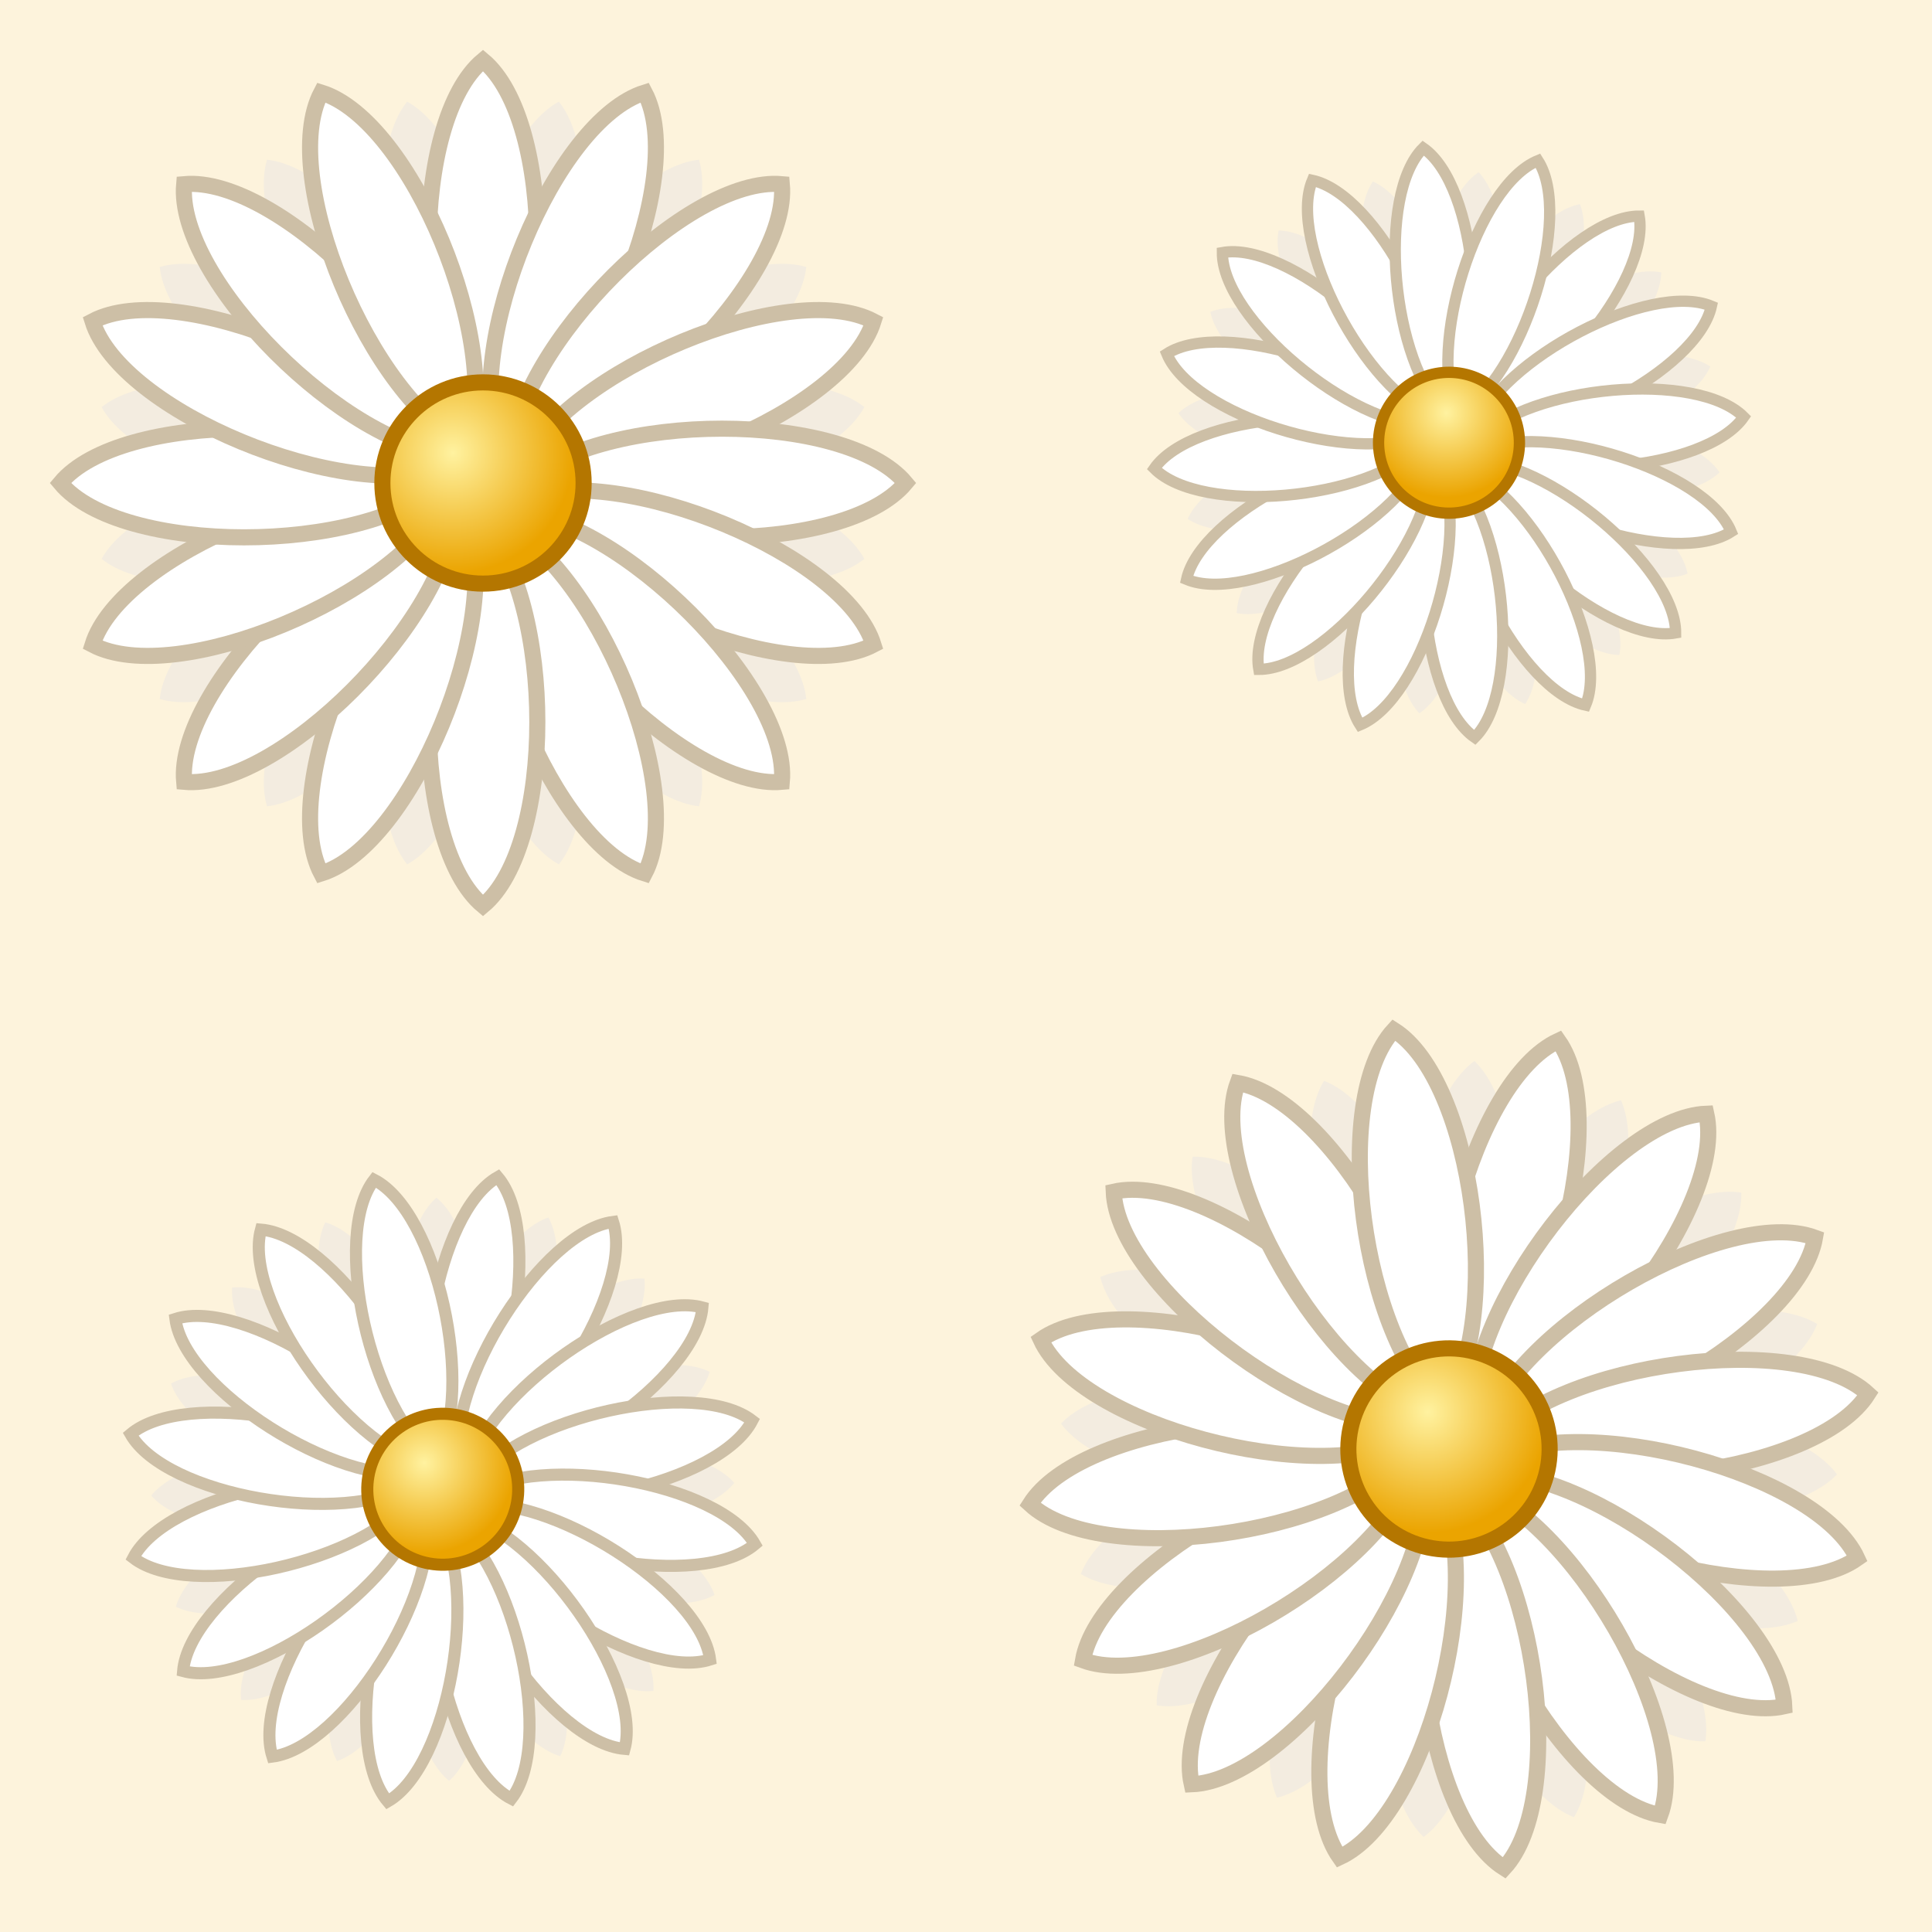
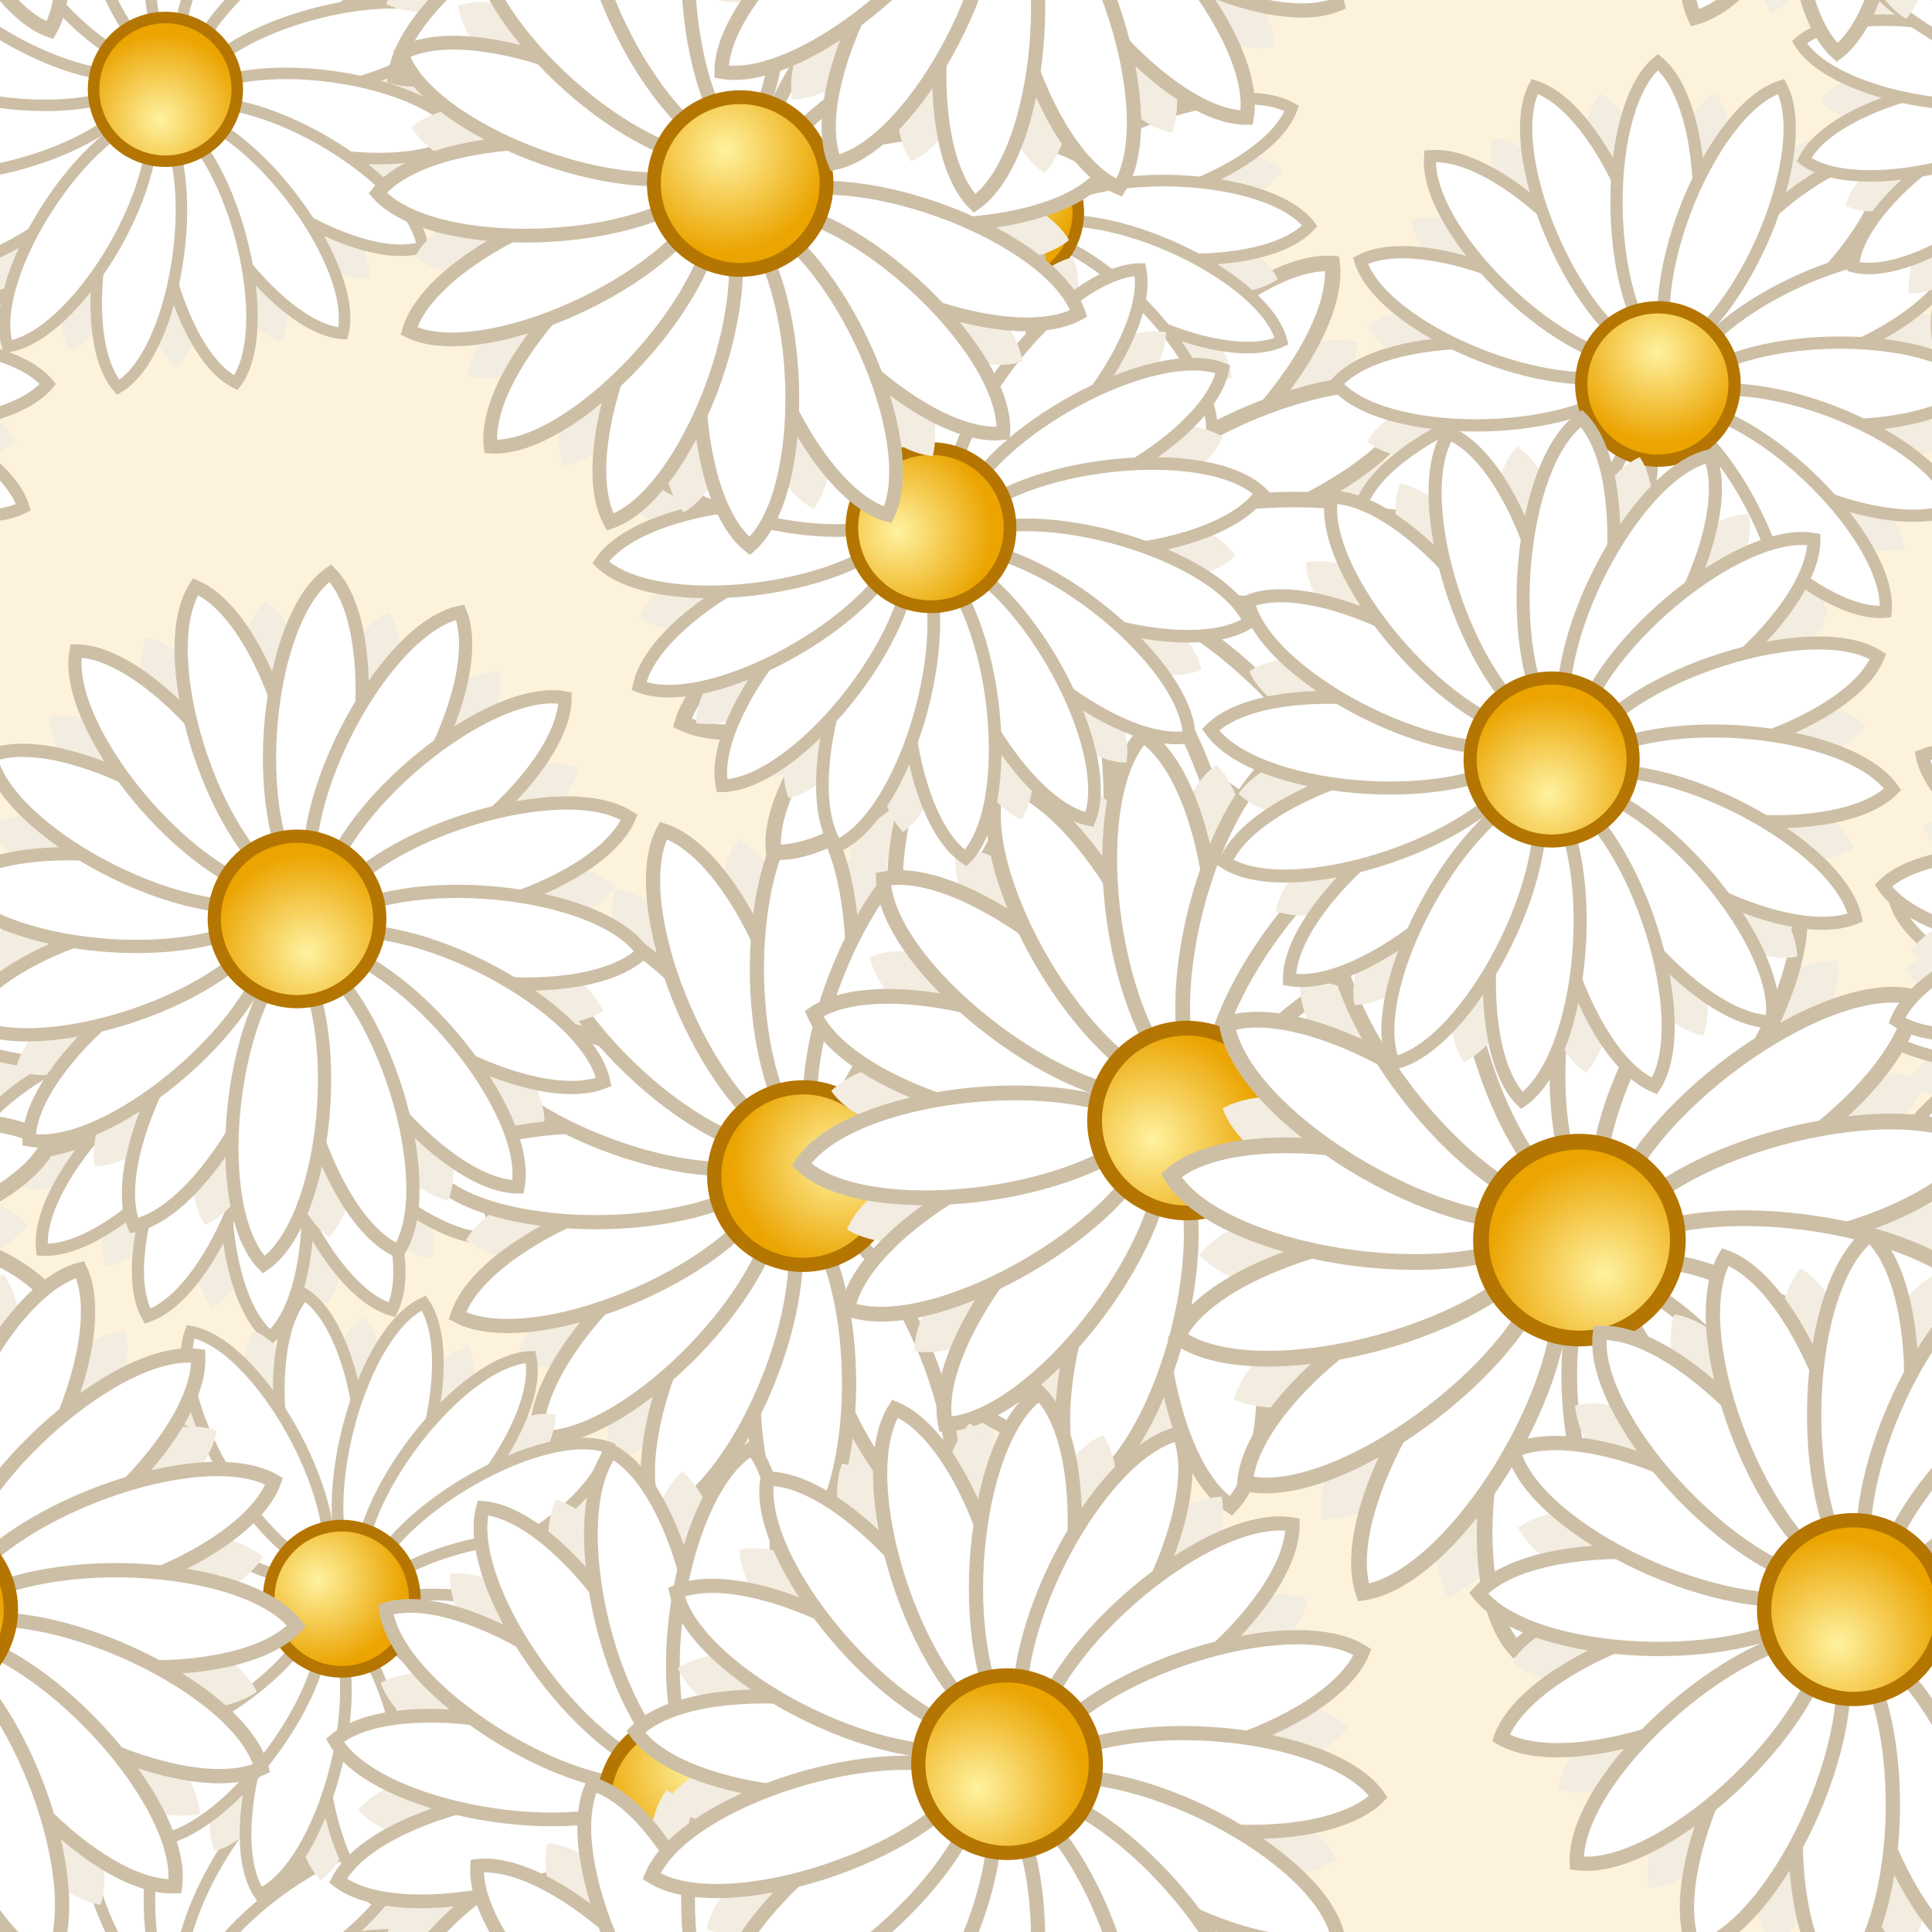
- <svg xmlns="http://www.w3.org/2000/svg" width="96" height="96" viewBox="0 0 96 96">
+ <svg xmlns="http://www.w3.org/2000/svg" width="160" height="160" viewBox="0 0 160 160">
  <defs>
    <path id="yaprak" d="M0 -2 C 3.6 -6 3.6 -18 0 -21 C -3.6 -18 -3.6 -6 0 -2 Z" />
    <radialGradient id="gobek" cx="-1.5" cy="-1.5" r="6" gradientUnits="userSpaceOnUse">
      <stop offset="0" stop-color="#fff2a0" />
      <stop offset="1" stop-color="#eba400" />
    </radialGradient>
    <g id="papatya">
      <g fill="#f3ece0" transform="rotate(11.25) scale(.92)">
        <use href="#yaprak" transform="rotate(0)" />
        <use href="#yaprak" transform="rotate(22.5)" />
        <use href="#yaprak" transform="rotate(45)" />
        <use href="#yaprak" transform="rotate(67.5)" />
        <use href="#yaprak" transform="rotate(90)" />
        <use href="#yaprak" transform="rotate(112.5)" />
        <use href="#yaprak" transform="rotate(135)" />
        <use href="#yaprak" transform="rotate(157.5)" />
        <use href="#yaprak" transform="rotate(180)" />
        <use href="#yaprak" transform="rotate(202.5)" />
        <use href="#yaprak" transform="rotate(225)" />
        <use href="#yaprak" transform="rotate(247.5)" />
        <use href="#yaprak" transform="rotate(270)" />
        <use href="#yaprak" transform="rotate(292.5)" />
        <use href="#yaprak" transform="rotate(315)" />
        <use href="#yaprak" transform="rotate(337.5)" />
      </g>
      <g fill="#ffffff" stroke="#cdbfa6" stroke-width=".8">
        <use href="#yaprak" transform="rotate(0)" />
        <use href="#yaprak" transform="rotate(22.5)" />
        <use href="#yaprak" transform="rotate(45)" />
        <use href="#yaprak" transform="rotate(67.5)" />
        <use href="#yaprak" transform="rotate(90)" />
        <use href="#yaprak" transform="rotate(112.5)" />
        <use href="#yaprak" transform="rotate(135)" />
        <use href="#yaprak" transform="rotate(157.5)" />
        <use href="#yaprak" transform="rotate(180)" />
        <use href="#yaprak" transform="rotate(202.5)" />
        <use href="#yaprak" transform="rotate(225)" />
        <use href="#yaprak" transform="rotate(247.5)" />
        <use href="#yaprak" transform="rotate(270)" />
        <use href="#yaprak" transform="rotate(292.5)" />
        <use href="#yaprak" transform="rotate(315)" />
        <use href="#yaprak" transform="rotate(337.5)" />
      </g>
      <circle r="5" fill="url(#gobek)" stroke="#b47600" stroke-width=".8" />
    </g>
  </defs>
-   <rect width="96" height="96" fill="#fdf3dc" />
-   <use href="#papatya" transform="translate(24 24)" />
-   <use href="#papatya" transform="translate(72 72) rotate(15)" />
-   <use href="#papatya" transform="translate(72 22) rotate(40) scale(.7)" />
-   <use href="#papatya" transform="translate(22 74) rotate(10) scale(.75)" />
+   <rect width="160" height="160" fill="#fdf3dc" />
+   <use href="#papatya" transform="translate(21.7 84.3) rotate(21) scale(1.26)" />
+   <use href="#papatya" transform="translate(181.7 84.3) rotate(21) scale(1.26)" />
+   <use href="#papatya" transform="translate(66.5 97.4) rotate(113) scale(1.47)" />
+   <use href="#papatya" transform="translate(87.2 46.2) rotate(111) scale(1.60)" />
+   <use href="#papatya" transform="translate(83.3 17.6) rotate(25) scale(1.20)" />
+   <use href="#papatya" transform="translate(83.3 177.6) rotate(25) scale(1.20)" />
+   <use href="#papatya" transform="translate(-22.7 31.8) rotate(45) scale(1.27)" />
+   <use href="#papatya" transform="translate(137.3 31.8) rotate(45) scale(1.27)" />
+   <use href="#papatya" transform="translate(98.3 92.8) rotate(286) scale(1.53)" />
+   <use href="#papatya" transform="translate(77.1 43.7) rotate(309) scale(1.31)" />
+   <use href="#papatya" transform="translate(-29.2 102.7) rotate(189) scale(1.63)" />
+   <use href="#papatya" transform="translate(130.8 102.7) rotate(189) scale(1.63)" />
+   <use href="#papatya" transform="translate(13.7 7.4) rotate(234) scale(1.19)" />
+   <use href="#papatya" transform="translate(13.7 167.4) rotate(234) scale(1.19)" />
+   <use href="#papatya" transform="translate(173.7 7.4) rotate(234) scale(1.19)" />
+   <use href="#papatya" transform="translate(173.7 167.4) rotate(234) scale(1.19)" />
+   <use href="#papatya" transform="translate(28.3 132.4) rotate(353) scale(1.21)" />
+   <use href="#papatya" transform="translate(128.5 62.9) rotate(230) scale(1.35)" />
+   <use href="#papatya" transform="translate(24.6 76.1) rotate(208) scale(1.37)" />
+   <use href="#papatya" transform="translate(184.6 76.1) rotate(208) scale(1.37)" />
+   <use href="#papatya" transform="translate(-6.5 -26.7) rotate(250) scale(1.48)" />
+   <use href="#papatya" transform="translate(-6.5 133.3) rotate(250) scale(1.48)" />
+   <use href="#papatya" transform="translate(153.5 -26.7) rotate(250) scale(1.48)" />
+   <use href="#papatya" transform="translate(153.5 133.3) rotate(250) scale(1.48)" />
+   <use href="#papatya" transform="translate(57.1 -10.7) rotate(55) scale(1.42)" />
+   <use href="#papatya" transform="translate(57.1 149.3) rotate(55) scale(1.42)" />
+   <use href="#papatya" transform="translate(61.3 15.2) rotate(21) scale(1.43)" />
+   <use href="#papatya" transform="translate(61.3 175.2) rotate(21) scale(1.43)" />
+   <use href="#papatya" transform="translate(83.4 -13.9) rotate(275) scale(1.47)" />
+   <use href="#papatya" transform="translate(83.4 146.1) rotate(275) scale(1.47)" />
</svg>
